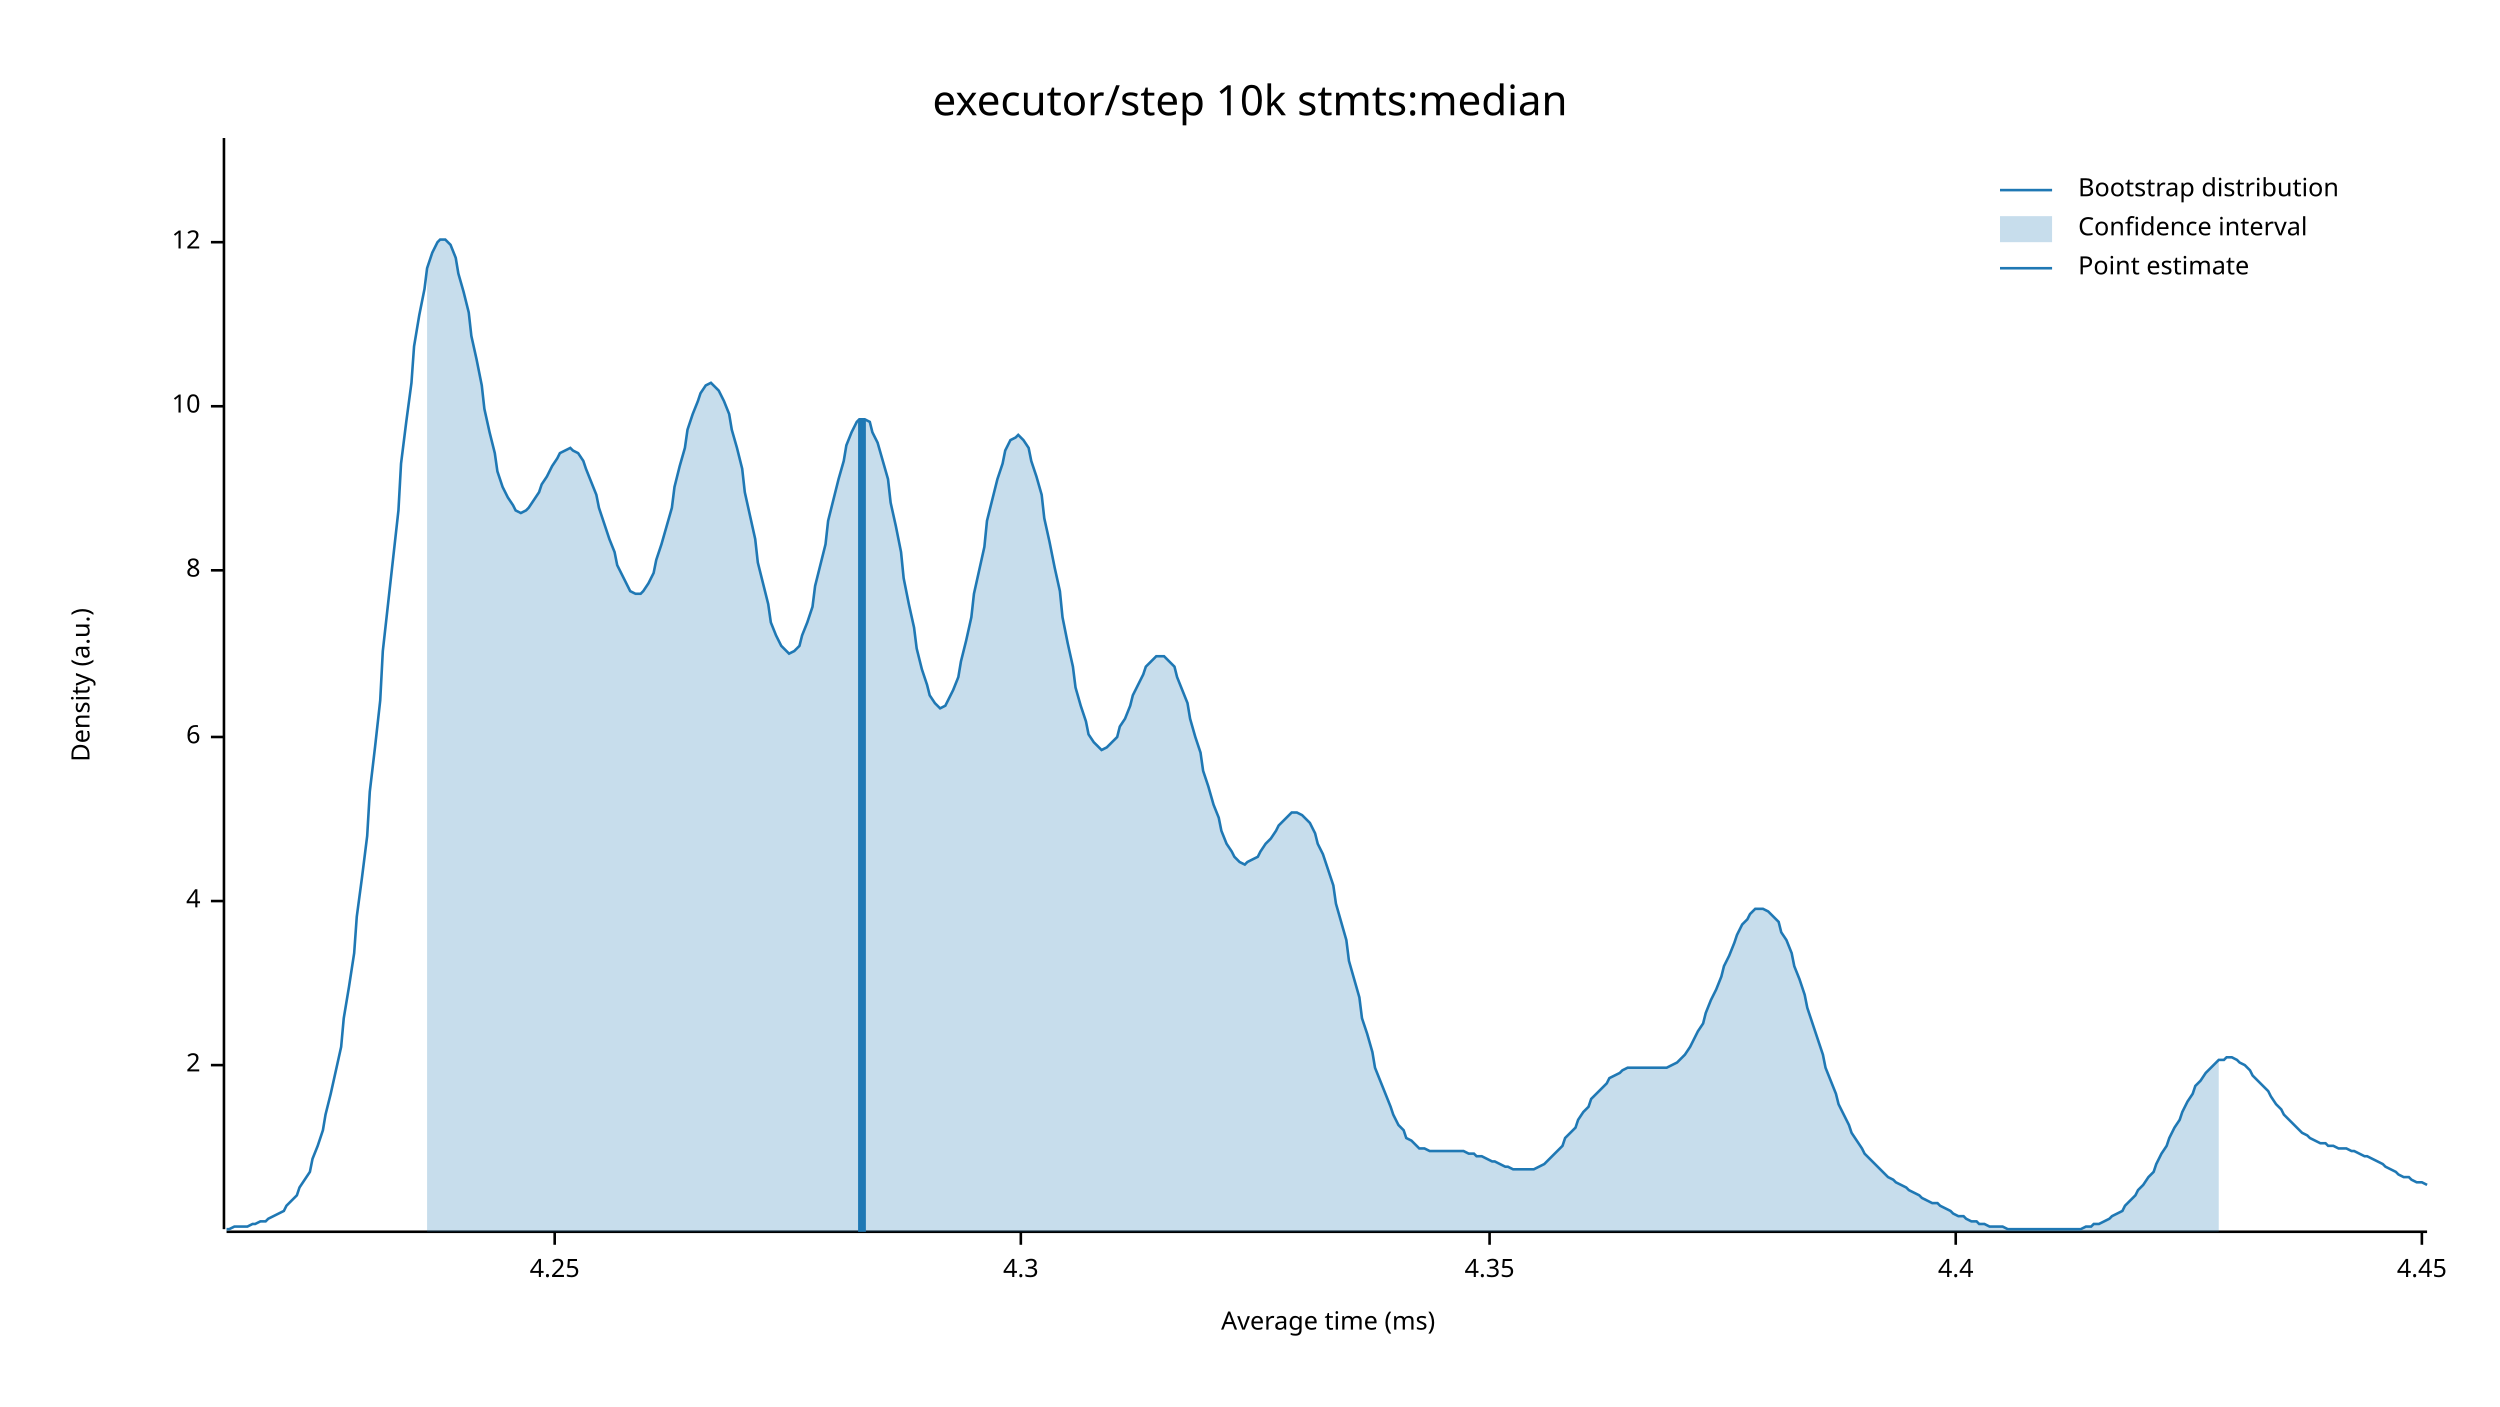
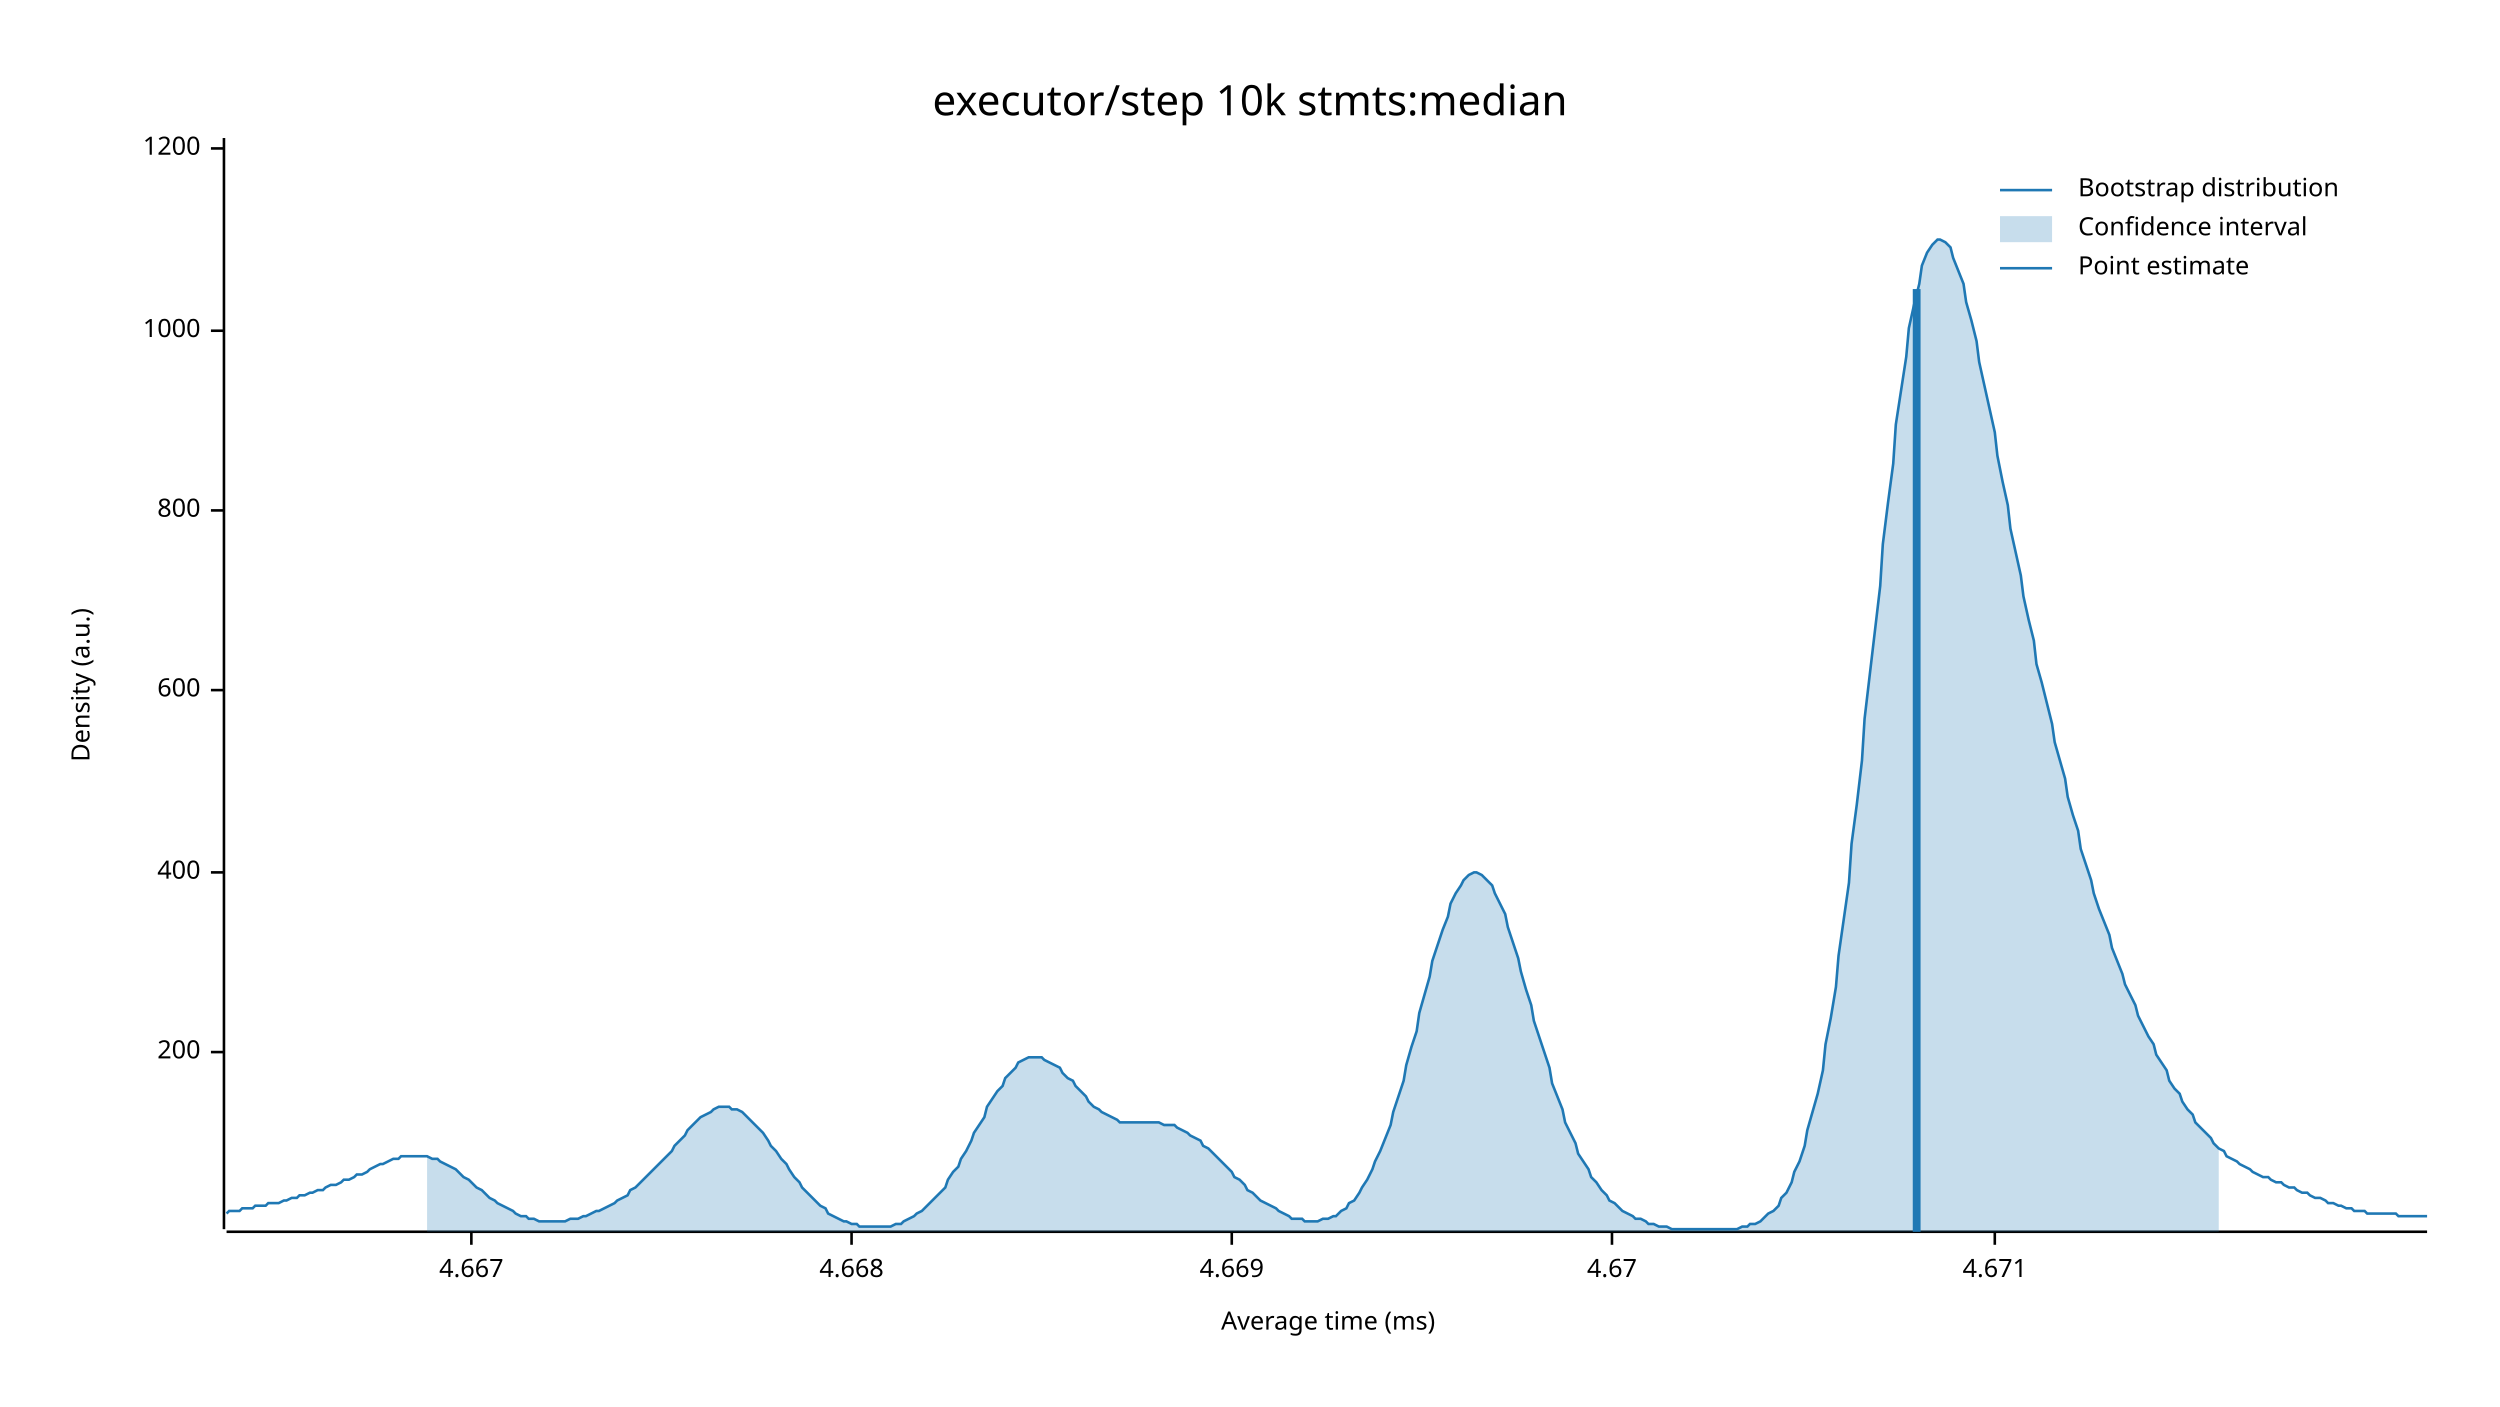
<svg xmlns="http://www.w3.org/2000/svg" width="960" height="540" viewBox="0 0 960 540">
  <text x="480" y="32" dy="0.76em" text-anchor="middle" font-family="sans-serif" font-size="16.129" opacity="1" fill="#000000">
executor/step 10k stmts:median
</text>
  <text x="27" y="263" dy="0.76em" text-anchor="middle" font-family="sans-serif" font-size="9.677" opacity="1" fill="#000000" transform="rotate(270, 27, 263)">
Density (a.u.)
</text>
  <text x="510" y="513" dy="-0.5ex" text-anchor="middle" font-family="sans-serif" font-size="9.677" opacity="1" fill="#000000">
Average time (ms)
</text>
  <polyline fill="none" opacity="1" stroke="#000000" stroke-width="1" points="86,53 86,472 " />
-   <text x="77" y="409" dy="0.5ex" text-anchor="end" font-family="sans-serif" font-size="9.677" opacity="1" fill="#000000">
- 2
+   <text x="77" y="404" dy="0.5ex" text-anchor="end" font-family="sans-serif" font-size="9.677" opacity="1" fill="#000000">
+ 200
</text>
-   <polyline fill="none" opacity="1" stroke="#000000" stroke-width="1" points="81,409 86,409 " />
-   <text x="77" y="346" dy="0.5ex" text-anchor="end" font-family="sans-serif" font-size="9.677" opacity="1" fill="#000000">
- 4
+   <polyline fill="none" opacity="1" stroke="#000000" stroke-width="1" points="81,404 86,404 " />
+   <text x="77" y="335" dy="0.5ex" text-anchor="end" font-family="sans-serif" font-size="9.677" opacity="1" fill="#000000">
+ 400
</text>
-   <polyline fill="none" opacity="1" stroke="#000000" stroke-width="1" points="81,346 86,346 " />
-   <text x="77" y="283" dy="0.5ex" text-anchor="end" font-family="sans-serif" font-size="9.677" opacity="1" fill="#000000">
- 6
+   <polyline fill="none" opacity="1" stroke="#000000" stroke-width="1" points="81,335 86,335 " />
+   <text x="77" y="265" dy="0.5ex" text-anchor="end" font-family="sans-serif" font-size="9.677" opacity="1" fill="#000000">
+ 600
</text>
-   <polyline fill="none" opacity="1" stroke="#000000" stroke-width="1" points="81,283 86,283 " />
-   <text x="77" y="219" dy="0.5ex" text-anchor="end" font-family="sans-serif" font-size="9.677" opacity="1" fill="#000000">
- 8
+   <polyline fill="none" opacity="1" stroke="#000000" stroke-width="1" points="81,265 86,265 " />
+   <text x="77" y="196" dy="0.5ex" text-anchor="end" font-family="sans-serif" font-size="9.677" opacity="1" fill="#000000">
+ 800
</text>
-   <polyline fill="none" opacity="1" stroke="#000000" stroke-width="1" points="81,219 86,219 " />
-   <text x="77" y="156" dy="0.5ex" text-anchor="end" font-family="sans-serif" font-size="9.677" opacity="1" fill="#000000">
- 10
+   <polyline fill="none" opacity="1" stroke="#000000" stroke-width="1" points="81,196 86,196 " />
+   <text x="77" y="127" dy="0.5ex" text-anchor="end" font-family="sans-serif" font-size="9.677" opacity="1" fill="#000000">
+ 1000
</text>
-   <polyline fill="none" opacity="1" stroke="#000000" stroke-width="1" points="81,156 86,156 " />
-   <text x="77" y="93" dy="0.5ex" text-anchor="end" font-family="sans-serif" font-size="9.677" opacity="1" fill="#000000">
- 12
+   <polyline fill="none" opacity="1" stroke="#000000" stroke-width="1" points="81,127 86,127 " />
+   <text x="77" y="57" dy="0.5ex" text-anchor="end" font-family="sans-serif" font-size="9.677" opacity="1" fill="#000000">
+ 1200
</text>
-   <polyline fill="none" opacity="1" stroke="#000000" stroke-width="1" points="81,93 86,93 " />
+   <polyline fill="none" opacity="1" stroke="#000000" stroke-width="1" points="81,57 86,57 " />
  <polyline fill="none" opacity="1" stroke="#000000" stroke-width="1" points="87,473 932,473 " />
-   <text x="213" y="483" dy="0.76em" text-anchor="middle" font-family="sans-serif" font-size="9.677" opacity="1" fill="#000000">
- 4.25
+   <text x="181" y="483" dy="0.76em" text-anchor="middle" font-family="sans-serif" font-size="9.677" opacity="1" fill="#000000">
+ 4.667
</text>
-   <polyline fill="none" opacity="1" stroke="#000000" stroke-width="1" points="213,473 213,478 " />
-   <text x="392" y="483" dy="0.76em" text-anchor="middle" font-family="sans-serif" font-size="9.677" opacity="1" fill="#000000">
- 4.3
+   <polyline fill="none" opacity="1" stroke="#000000" stroke-width="1" points="181,473 181,478 " />
+   <text x="327" y="483" dy="0.76em" text-anchor="middle" font-family="sans-serif" font-size="9.677" opacity="1" fill="#000000">
+ 4.668
</text>
-   <polyline fill="none" opacity="1" stroke="#000000" stroke-width="1" points="392,473 392,478 " />
-   <text x="572" y="483" dy="0.76em" text-anchor="middle" font-family="sans-serif" font-size="9.677" opacity="1" fill="#000000">
- 4.35
+   <polyline fill="none" opacity="1" stroke="#000000" stroke-width="1" points="327,473 327,478 " />
+   <text x="473" y="483" dy="0.76em" text-anchor="middle" font-family="sans-serif" font-size="9.677" opacity="1" fill="#000000">
+ 4.669
</text>
-   <polyline fill="none" opacity="1" stroke="#000000" stroke-width="1" points="572,473 572,478 " />
-   <text x="751" y="483" dy="0.76em" text-anchor="middle" font-family="sans-serif" font-size="9.677" opacity="1" fill="#000000">
- 4.4
+   <polyline fill="none" opacity="1" stroke="#000000" stroke-width="1" points="473,473 473,478 " />
+   <text x="619" y="483" dy="0.76em" text-anchor="middle" font-family="sans-serif" font-size="9.677" opacity="1" fill="#000000">
+ 4.67
</text>
-   <polyline fill="none" opacity="1" stroke="#000000" stroke-width="1" points="751,473 751,478 " />
-   <text x="930" y="483" dy="0.76em" text-anchor="middle" font-family="sans-serif" font-size="9.677" opacity="1" fill="#000000">
- 4.45
+   <polyline fill="none" opacity="1" stroke="#000000" stroke-width="1" points="619,473 619,478 " />
+   <text x="766" y="483" dy="0.76em" text-anchor="middle" font-family="sans-serif" font-size="9.677" opacity="1" fill="#000000">
+ 4.671
</text>
-   <polyline fill="none" opacity="1" stroke="#000000" stroke-width="1" points="930,473 930,478 " />
-   <polyline fill="none" opacity="1" stroke="#1F78B4" stroke-width="1" points="87,472 88,472 90,471 92,471 93,471 95,471 97,470 98,470 100,469 102,469 103,468 105,467 107,466 109,465 110,463 112,461 114,459 115,456 117,453 119,450 120,445 122,440 124,434 125,428 127,420 129,411 131,402 132,391 134,379 136,366 137,352 139,337 141,321 142,304 144,287 146,269 147,250 149,232 151,214 153,196 154,178 156,162 158,147 159,133 161,121 163,111 164,103 166,97 168,93 169,92 171,92 173,94 175,99 176,105 178,112 180,120 181,129 183,138 185,148 186,157 188,166 190,174 191,181 193,187 195,191 197,194 198,196 200,197 202,196 203,195 205,192 207,189 208,186 210,183 212,179 214,176 215,174 217,173 219,172 220,173 222,174 224,177 225,180 227,185 229,190 230,195 232,201 234,207 236,212 237,217 239,221 241,225 242,227 244,228 246,228 247,227 249,224 251,220 252,215 254,209 256,202 258,195 259,187 261,179 263,172 264,165 266,159 268,154 269,151 271,148 273,147 274,148 276,150 278,154 280,159 281,165 283,172 285,180 286,189 288,198 290,207 291,216 293,224 295,232 296,239 298,244 300,248 302,250 303,251 305,250 307,248 308,244 310,239 312,233 313,225 315,217 317,209 318,200 320,192 322,184 324,177 325,171 327,166 329,162 330,161 332,161 334,162 335,166 337,170 339,177 341,184 342,193 344,202 346,212 347,222 349,232 351,241 352,249 354,257 356,263 357,267 359,270 361,272 363,271 364,269 366,265 368,260 369,254 371,246 373,237 374,228 376,219 378,210 379,200 381,192 383,184 385,178 386,173 388,169 390,168 391,167 393,169 395,172 396,177 398,183 400,190 401,199 403,208 405,218 407,227 408,237 410,247 412,256 413,264 415,271 417,277 418,282 420,285 422,287 423,288 425,287 427,285 429,283 430,279 432,276 434,271 435,267 437,263 439,259 440,256 442,254 444,252 445,252 447,252 449,254 451,256 452,260 454,265 456,270 457,276 459,283 461,289 462,296 464,302 466,309 468,314 469,319 471,324 473,327 474,329 476,331 478,332 479,331 481,330 483,329 484,327 486,324 488,322 490,319 491,317 493,315 495,313 496,312 498,312 500,313 501,314 503,316 505,320 506,324 508,328 510,334 512,340 513,347 515,354 517,361 518,369 520,376 522,383 523,391 525,397 527,404 528,410 530,415 532,420 534,425 535,428 537,432 539,434 540,437 542,438 544,440 545,441 547,441 549,442 550,442 552,442 554,442 556,442 557,442 559,442 561,442 562,442 564,443 566,443 567,444 569,444 571,445 573,446 574,446 576,447 578,448 579,448 581,449 583,449 584,449 586,449 588,449 589,449 591,448 593,447 595,445 596,444 598,442 600,440 601,437 603,435 605,433 606,430 608,427 610,425 611,422 613,420 615,418 617,416 618,414 620,413 622,412 623,411 625,410 627,410 628,410 630,410 632,410 633,410 635,410 637,410 639,410 640,410 642,409 644,408 645,407 647,405 649,402 650,400 652,396 654,393 655,389 657,384 659,380 661,375 662,371 664,367 666,362 667,359 669,355 671,353 672,351 674,349 676,349 677,349 679,350 681,352 683,354 684,358 686,361 688,366 689,371 691,376 693,382 694,387 696,393 698,399 700,405 701,410 703,415 705,420 706,424 708,428 710,432 711,435 713,438 715,441 716,443 718,445 720,447 722,449 723,450 725,452 727,453 728,454 730,455 732,456 733,457 735,458 737,459 738,460 740,461 742,462 744,462 745,463 747,464 749,465 750,466 752,467 754,467 755,468 757,469 759,469 760,470 762,470 764,471 766,471 767,471 769,471 771,472 772,472 774,472 776,472 777,472 779,472 781,472 782,472 784,472 786,472 788,472 789,472 791,472 793,472 794,472 796,472 798,472 799,472 801,471 803,471 804,470 806,470 808,469 810,468 811,467 813,466 815,465 816,463 818,461 820,459 821,457 823,455 825,452 827,450 828,447 830,443 832,440 833,437 835,433 837,430 838,427 840,423 842,420 843,417 845,415 847,412 849,410 850,409 852,407 854,407 855,406 857,406 859,407 860,408 862,409 864,411 865,413 867,415 869,417 871,419 872,421 874,424 876,426 877,428 879,430 881,432 882,433 884,435 886,436 887,437 889,438 891,439 893,439 894,440 896,440 898,441 899,441 901,441 903,442 904,442 906,443 908,444 909,444 911,445 913,446 915,447 916,448 918,449 920,450 921,451 923,452 925,452 926,453 928,454 930,454 932,455 " />
-   <polygon opacity="0.25" fill="#1F78B4" points="164,103 166,97 168,93 169,92 171,92 173,94 175,99 176,105 178,112 180,120 181,129 183,138 185,148 186,157 188,166 190,174 191,181 193,187 195,191 197,194 198,196 200,197 202,196 203,195 205,192 207,189 208,186 210,183 212,179 214,176 215,174 217,173 219,172 220,173 222,174 224,177 225,180 227,185 229,190 230,195 232,201 234,207 236,212 237,217 239,221 241,225 242,227 244,228 246,228 247,227 249,224 251,220 252,215 254,209 256,202 258,195 259,187 261,179 263,172 264,165 266,159 268,154 269,151 271,148 273,147 274,148 276,150 278,154 280,159 281,165 283,172 285,180 286,189 288,198 290,207 291,216 293,224 295,232 296,239 298,244 300,248 302,250 303,251 305,250 307,248 308,244 310,239 312,233 313,225 315,217 317,209 318,200 320,192 322,184 324,177 325,171 327,166 329,162 330,161 332,161 334,162 335,166 337,170 339,177 341,184 342,193 344,202 346,212 347,222 349,232 351,241 352,249 354,257 356,263 357,267 359,270 361,272 363,271 364,269 366,265 368,260 369,254 371,246 373,237 374,228 376,219 378,210 379,200 381,192 383,184 385,178 386,173 388,169 390,168 391,167 393,169 395,172 396,177 398,183 400,190 401,199 403,208 405,218 407,227 408,237 410,247 412,256 413,264 415,271 417,277 418,282 420,285 422,287 423,288 425,287 427,285 429,283 430,279 432,276 434,271 435,267 437,263 439,259 440,256 442,254 444,252 445,252 447,252 449,254 451,256 452,260 454,265 456,270 457,276 459,283 461,289 462,296 464,302 466,309 468,314 469,319 471,324 473,327 474,329 476,331 478,332 479,331 481,330 483,329 484,327 486,324 488,322 490,319 491,317 493,315 495,313 496,312 498,312 500,313 501,314 503,316 505,320 506,324 508,328 510,334 512,340 513,347 515,354 517,361 518,369 520,376 522,383 523,391 525,397 527,404 528,410 530,415 532,420 534,425 535,428 537,432 539,434 540,437 542,438 544,440 545,441 547,441 549,442 550,442 552,442 554,442 556,442 557,442 559,442 561,442 562,442 564,443 566,443 567,444 569,444 571,445 573,446 574,446 576,447 578,448 579,448 581,449 583,449 584,449 586,449 588,449 589,449 591,448 593,447 595,445 596,444 598,442 600,440 601,437 603,435 605,433 606,430 608,427 610,425 611,422 613,420 615,418 617,416 618,414 620,413 622,412 623,411 625,410 627,410 628,410 630,410 632,410 633,410 635,410 637,410 639,410 640,410 642,409 644,408 645,407 647,405 649,402 650,400 652,396 654,393 655,389 657,384 659,380 661,375 662,371 664,367 666,362 667,359 669,355 671,353 672,351 674,349 676,349 677,349 679,350 681,352 683,354 684,358 686,361 688,366 689,371 691,376 693,382 694,387 696,393 698,399 700,405 701,410 703,415 705,420 706,424 708,428 710,432 711,435 713,438 715,441 716,443 718,445 720,447 722,449 723,450 725,452 727,453 728,454 730,455 732,456 733,457 735,458 737,459 738,460 740,461 742,462 744,462 745,463 747,464 749,465 750,466 752,467 754,467 755,468 757,469 759,469 760,470 762,470 764,471 766,471 767,471 769,471 771,472 772,472 774,472 776,472 777,472 779,472 781,472 782,472 784,472 786,472 788,472 789,472 791,472 793,472 794,472 796,472 798,472 799,472 801,471 803,471 804,470 806,470 808,469 810,468 811,467 813,466 815,465 816,463 818,461 820,459 821,457 823,455 825,452 827,450 828,447 830,443 832,440 833,437 835,433 837,430 838,427 840,423 842,420 843,417 845,415 847,412 849,410 850,409 852,407 852,473 164,473 " />
-   <polyline fill="none" opacity="1" stroke="#1F78B4" stroke-width="3" points="331,473 331,161 " />
+   <polyline fill="none" opacity="1" stroke="#000000" stroke-width="1" points="766,473 766,478 " />
+   <polyline fill="none" opacity="1" stroke="#1F78B4" stroke-width="1" points="87,466 88,465 90,465 92,465 93,464 95,464 97,464 98,463 100,463 102,463 103,462 105,462 107,462 109,461 110,461 112,460 114,460 115,459 117,459 119,458 120,458 122,457 124,457 125,456 127,455 129,455 131,454 132,453 134,453 136,452 137,451 139,451 141,450 142,449 144,448 146,447 147,447 149,446 151,445 153,445 154,444 156,444 158,444 159,444 161,444 163,444 164,444 166,445 168,445 169,446 171,447 173,448 175,449 176,450 178,452 180,453 181,454 183,456 185,457 186,458 188,460 190,461 191,462 193,463 195,464 197,465 198,466 200,467 202,467 203,468 205,468 207,469 208,469 210,469 212,469 214,469 215,469 217,469 219,468 220,468 222,468 224,467 225,467 227,466 229,465 230,465 232,464 234,463 236,462 237,461 239,460 241,459 242,457 244,456 246,454 247,453 249,451 251,449 252,448 254,446 256,444 258,442 259,440 261,438 263,436 264,434 266,432 268,430 269,429 271,428 273,427 274,426 276,425 278,425 280,425 281,426 283,426 285,427 286,428 288,430 290,432 291,433 293,435 295,438 296,440 298,442 300,445 302,447 303,449 305,452 307,454 308,456 310,458 312,460 313,461 315,463 317,464 318,466 320,467 322,468 324,469 325,469 327,470 329,470 330,471 332,471 334,471 335,471 337,471 339,471 341,471 342,471 344,470 346,470 347,469 349,468 351,467 352,466 354,465 356,463 357,462 359,460 361,458 363,456 364,453 366,450 368,448 369,445 371,442 373,438 374,435 376,432 378,429 379,425 381,422 383,419 385,417 386,414 388,412 390,410 391,408 393,407 395,406 396,406 398,406 400,406 401,407 403,408 405,409 407,410 408,412 410,414 412,415 413,417 415,419 417,421 418,423 420,425 422,426 423,427 425,428 427,429 429,430 430,431 432,431 434,431 435,431 437,431 439,431 440,431 442,431 444,431 445,431 447,432 449,432 451,432 452,433 454,434 456,435 457,436 459,437 461,438 462,440 464,441 466,443 468,445 469,446 471,448 473,450 474,452 476,453 478,455 479,457 481,458 483,460 484,461 486,462 488,463 490,464 491,465 493,466 495,467 496,468 498,468 500,468 501,469 503,469 505,469 506,469 508,468 510,468 512,467 513,467 515,465 517,464 518,462 520,461 522,458 523,456 525,453 527,449 528,446 530,442 532,437 534,432 535,427 537,421 539,415 540,409 542,402 544,396 545,389 547,382 549,375 550,369 552,363 554,357 556,352 557,347 559,343 561,340 562,338 564,336 566,335 567,335 569,336 571,338 573,340 574,343 576,347 578,351 579,356 581,362 583,368 584,373 586,380 588,386 589,392 591,398 593,404 595,410 596,416 598,421 600,426 601,431 603,435 605,439 606,443 608,446 610,449 611,452 613,454 615,457 617,459 618,461 620,462 622,464 623,465 625,466 627,467 628,468 630,468 632,469 633,470 635,470 637,471 639,471 640,471 642,472 644,472 645,472 647,472 649,472 650,472 652,472 654,472 655,472 657,472 659,472 661,472 662,472 664,472 666,472 667,472 669,471 671,471 672,470 674,470 676,469 677,468 679,466 681,465 683,463 684,460 686,458 688,454 689,450 691,446 693,440 694,434 696,427 698,420 700,411 701,401 703,391 705,379 706,367 708,353 710,339 711,324 713,309 715,292 716,276 718,259 720,242 722,225 723,209 725,193 727,178 728,163 730,150 732,137 733,126 735,117 737,109 738,102 740,97 742,94 744,92 745,92 747,93 749,95 750,99 752,104 754,109 755,116 757,123 759,131 760,139 762,148 764,157 766,166 767,175 769,185 771,194 772,203 774,212 776,221 777,229 779,238 781,246 782,255 784,262 786,270 788,278 789,285 791,292 793,299 794,306 796,313 798,319 799,326 801,332 803,338 804,343 806,349 808,354 810,359 811,364 813,369 815,374 816,378 818,382 820,386 821,390 823,394 825,398 827,401 828,405 830,408 832,411 833,415 835,418 837,420 838,423 840,426 842,428 843,431 845,433 847,435 849,437 850,439 852,441 854,442 855,444 857,445 859,446 860,447 862,448 864,449 865,450 867,451 869,452 871,452 872,453 874,454 876,454 877,455 879,456 881,456 882,457 884,458 886,458 887,459 889,460 891,460 893,461 894,462 896,462 898,463 899,463 901,464 903,464 904,465 906,465 908,465 909,466 911,466 913,466 915,466 916,466 918,466 920,466 921,467 923,467 925,467 926,467 928,467 930,467 932,467 " />
+   <polygon opacity="0.25" fill="#1F78B4" points="164,444 166,445 168,445 169,446 171,447 173,448 175,449 176,450 178,452 180,453 181,454 183,456 185,457 186,458 188,460 190,461 191,462 193,463 195,464 197,465 198,466 200,467 202,467 203,468 205,468 207,469 208,469 210,469 212,469 214,469 215,469 217,469 219,468 220,468 222,468 224,467 225,467 227,466 229,465 230,465 232,464 234,463 236,462 237,461 239,460 241,459 242,457 244,456 246,454 247,453 249,451 251,449 252,448 254,446 256,444 258,442 259,440 261,438 263,436 264,434 266,432 268,430 269,429 271,428 273,427 274,426 276,425 278,425 280,425 281,426 283,426 285,427 286,428 288,430 290,432 291,433 293,435 295,438 296,440 298,442 300,445 302,447 303,449 305,452 307,454 308,456 310,458 312,460 313,461 315,463 317,464 318,466 320,467 322,468 324,469 325,469 327,470 329,470 330,471 332,471 334,471 335,471 337,471 339,471 341,471 342,471 344,470 346,470 347,469 349,468 351,467 352,466 354,465 356,463 357,462 359,460 361,458 363,456 364,453 366,450 368,448 369,445 371,442 373,438 374,435 376,432 378,429 379,425 381,422 383,419 385,417 386,414 388,412 390,410 391,408 393,407 395,406 396,406 398,406 400,406 401,407 403,408 405,409 407,410 408,412 410,414 412,415 413,417 415,419 417,421 418,423 420,425 422,426 423,427 425,428 427,429 429,430 430,431 432,431 434,431 435,431 437,431 439,431 440,431 442,431 444,431 445,431 447,432 449,432 451,432 452,433 454,434 456,435 457,436 459,437 461,438 462,440 464,441 466,443 468,445 469,446 471,448 473,450 474,452 476,453 478,455 479,457 481,458 483,460 484,461 486,462 488,463 490,464 491,465 493,466 495,467 496,468 498,468 500,468 501,469 503,469 505,469 506,469 508,468 510,468 512,467 513,467 515,465 517,464 518,462 520,461 522,458 523,456 525,453 527,449 528,446 530,442 532,437 534,432 535,427 537,421 539,415 540,409 542,402 544,396 545,389 547,382 549,375 550,369 552,363 554,357 556,352 557,347 559,343 561,340 562,338 564,336 566,335 567,335 569,336 571,338 573,340 574,343 576,347 578,351 579,356 581,362 583,368 584,373 586,380 588,386 589,392 591,398 593,404 595,410 596,416 598,421 600,426 601,431 603,435 605,439 606,443 608,446 610,449 611,452 613,454 615,457 617,459 618,461 620,462 622,464 623,465 625,466 627,467 628,468 630,468 632,469 633,470 635,470 637,471 639,471 640,471 642,472 644,472 645,472 647,472 649,472 650,472 652,472 654,472 655,472 657,472 659,472 661,472 662,472 664,472 666,472 667,472 669,471 671,471 672,470 674,470 676,469 677,468 679,466 681,465 683,463 684,460 686,458 688,454 689,450 691,446 693,440 694,434 696,427 698,420 700,411 701,401 703,391 705,379 706,367 708,353 710,339 711,324 713,309 715,292 716,276 718,259 720,242 722,225 723,209 725,193 727,178 728,163 730,150 732,137 733,126 735,117 737,109 738,102 740,97 742,94 744,92 745,92 747,93 749,95 750,99 752,104 754,109 755,116 757,123 759,131 760,139 762,148 764,157 766,166 767,175 769,185 771,194 772,203 774,212 776,221 777,229 779,238 781,246 782,255 784,262 786,270 788,278 789,285 791,292 793,299 794,306 796,313 798,319 799,326 801,332 803,338 804,343 806,349 808,354 810,359 811,364 813,369 815,374 816,378 818,382 820,386 821,390 823,394 825,398 827,401 828,405 830,408 832,411 833,415 835,418 837,420 838,423 840,426 842,428 843,431 845,433 847,435 849,437 850,439 852,441 852,473 164,473 " />
+   <polyline fill="none" opacity="1" stroke="#1F78B4" stroke-width="3" points="736,473 736,111 " />
  <text x="798" y="68" dy="0.76em" text-anchor="start" font-family="sans-serif" font-size="9.677" opacity="1" fill="#000000">
Bootstrap distribution
</text>
  <text x="798" y="83" dy="0.76em" text-anchor="start" font-family="sans-serif" font-size="9.677" opacity="1" fill="#000000">
Confidence interval
</text>
  <text x="798" y="98" dy="0.76em" text-anchor="start" font-family="sans-serif" font-size="9.677" opacity="1" fill="#000000">
Point estimate
</text>
  <polyline fill="none" opacity="1" stroke="#1F78B4" stroke-width="1" points="768,73 788,73 " />
  <rect x="768" y="83" width="20" height="10" opacity="0.25" fill="#1F78B4" stroke="none" />
  <polyline fill="none" opacity="1" stroke="#1F78B4" stroke-width="1" points="768,103 788,103 " />
</svg>
